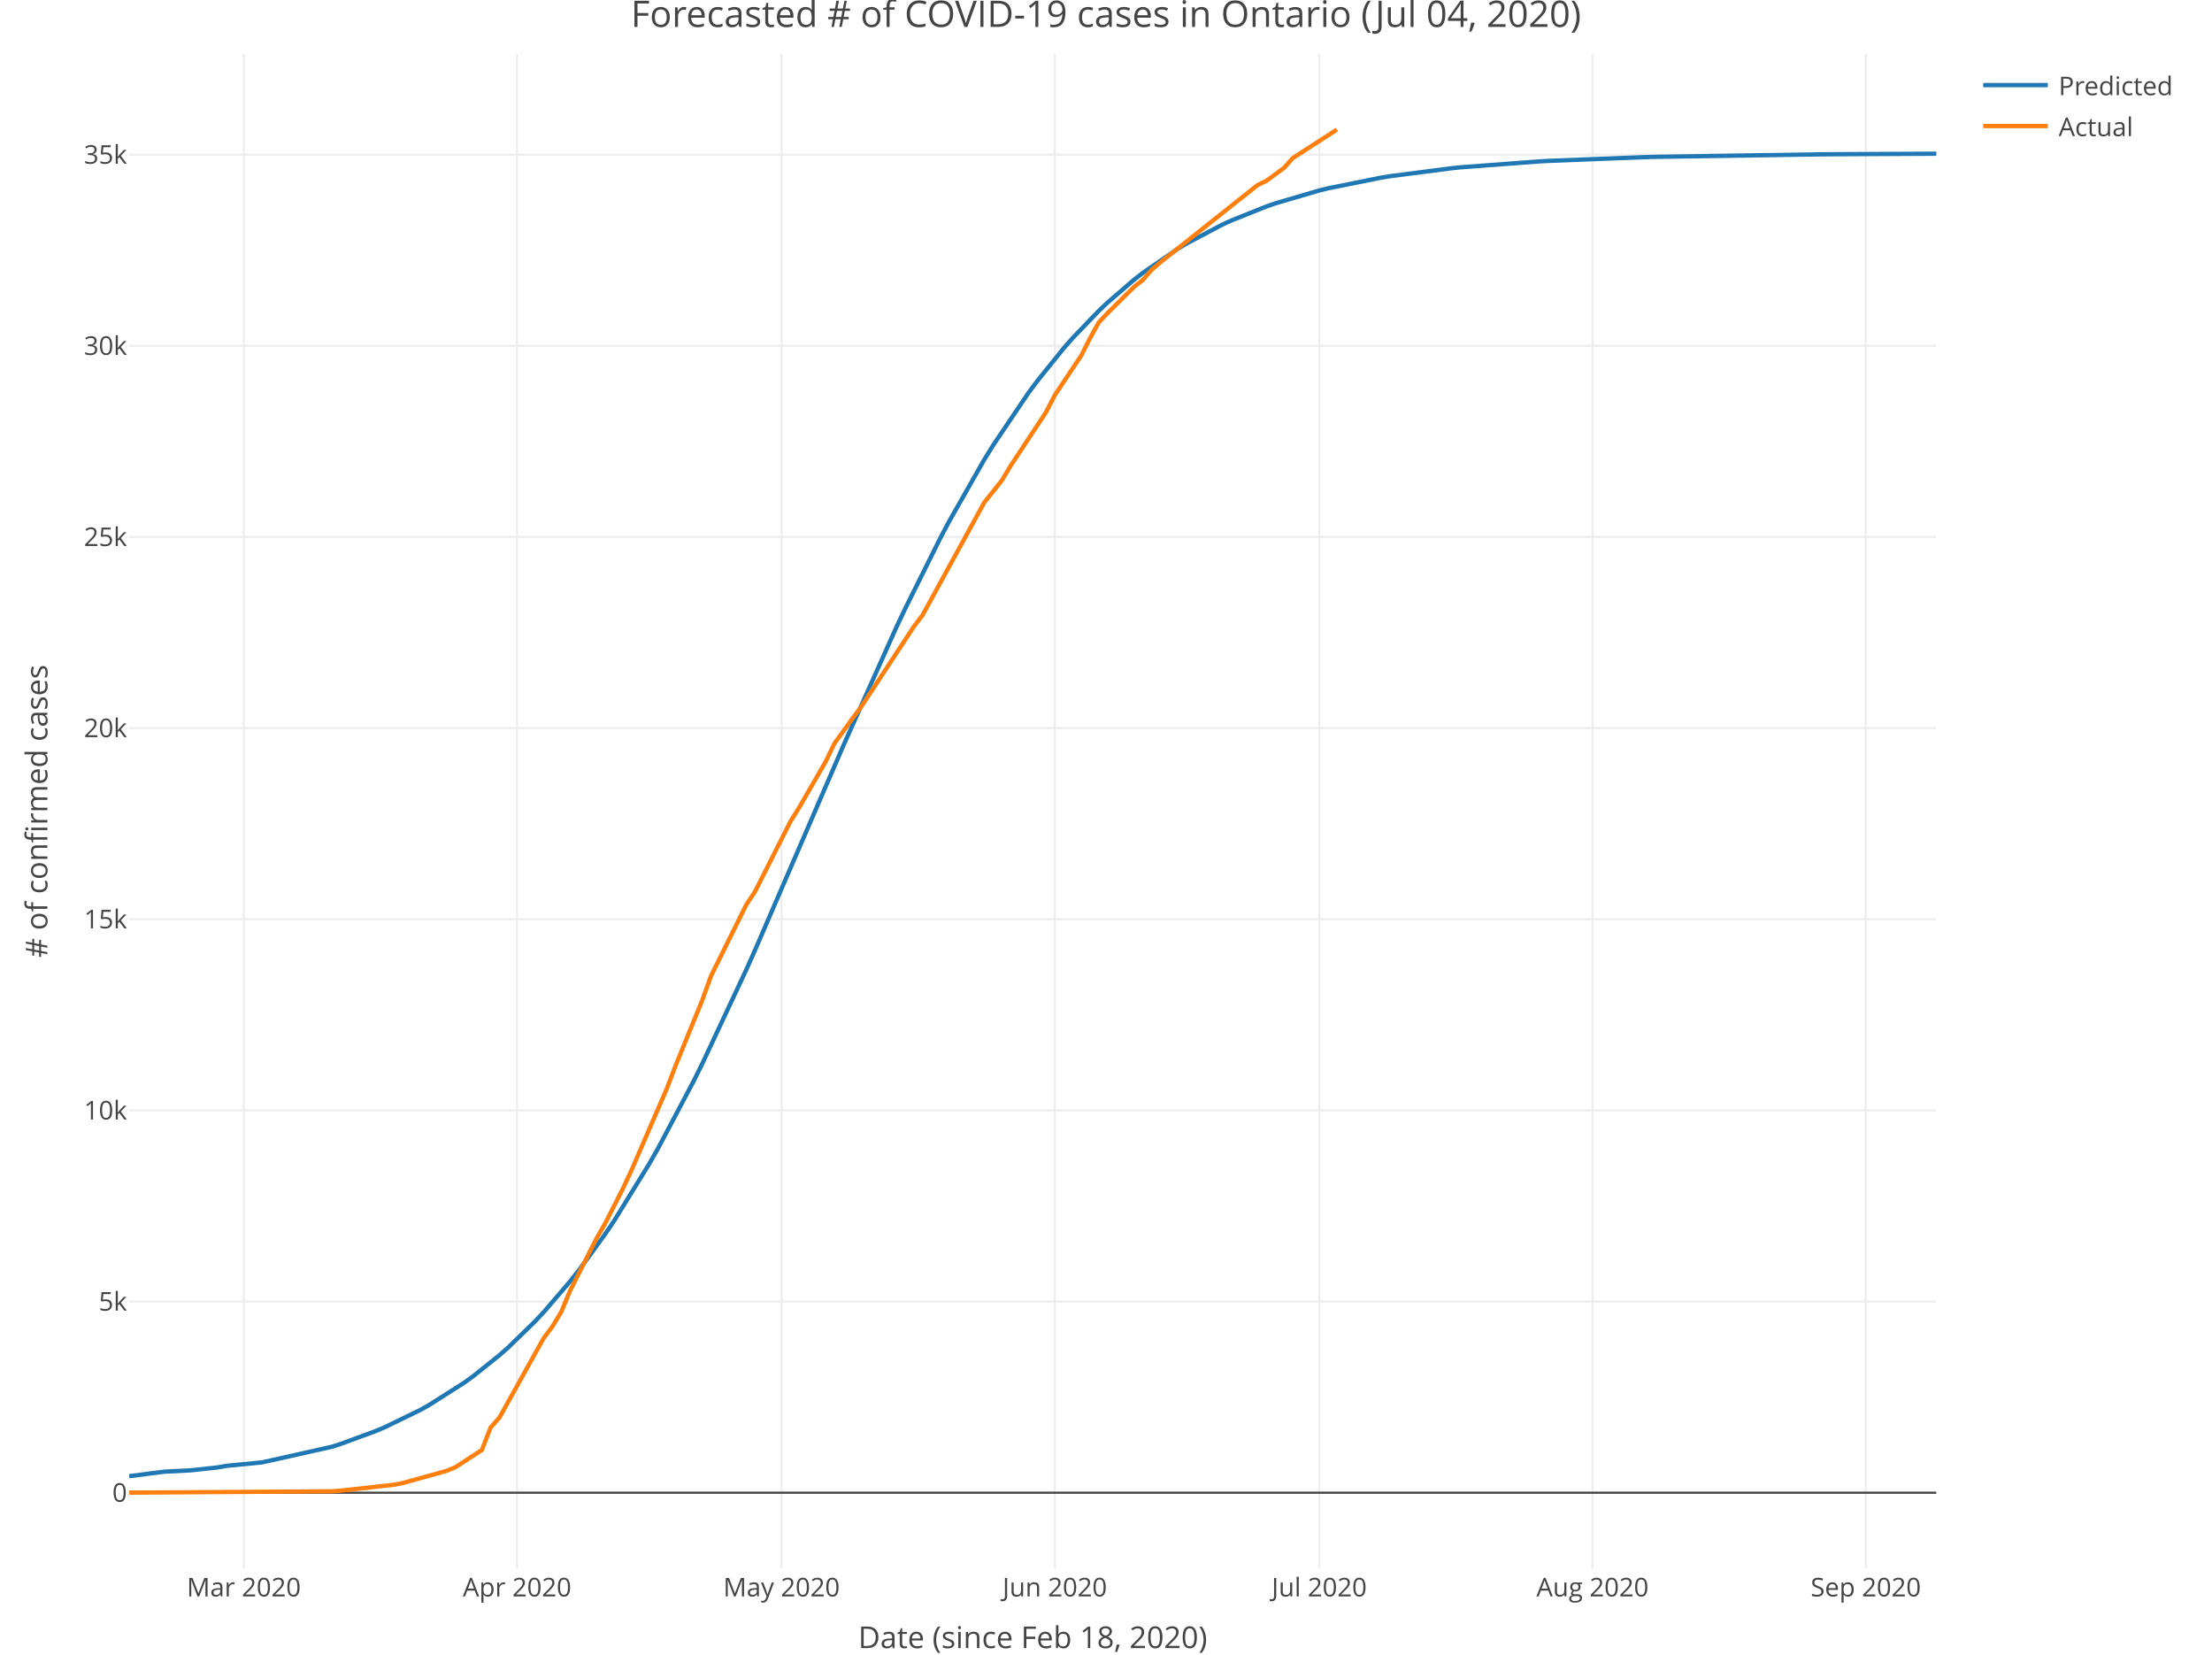
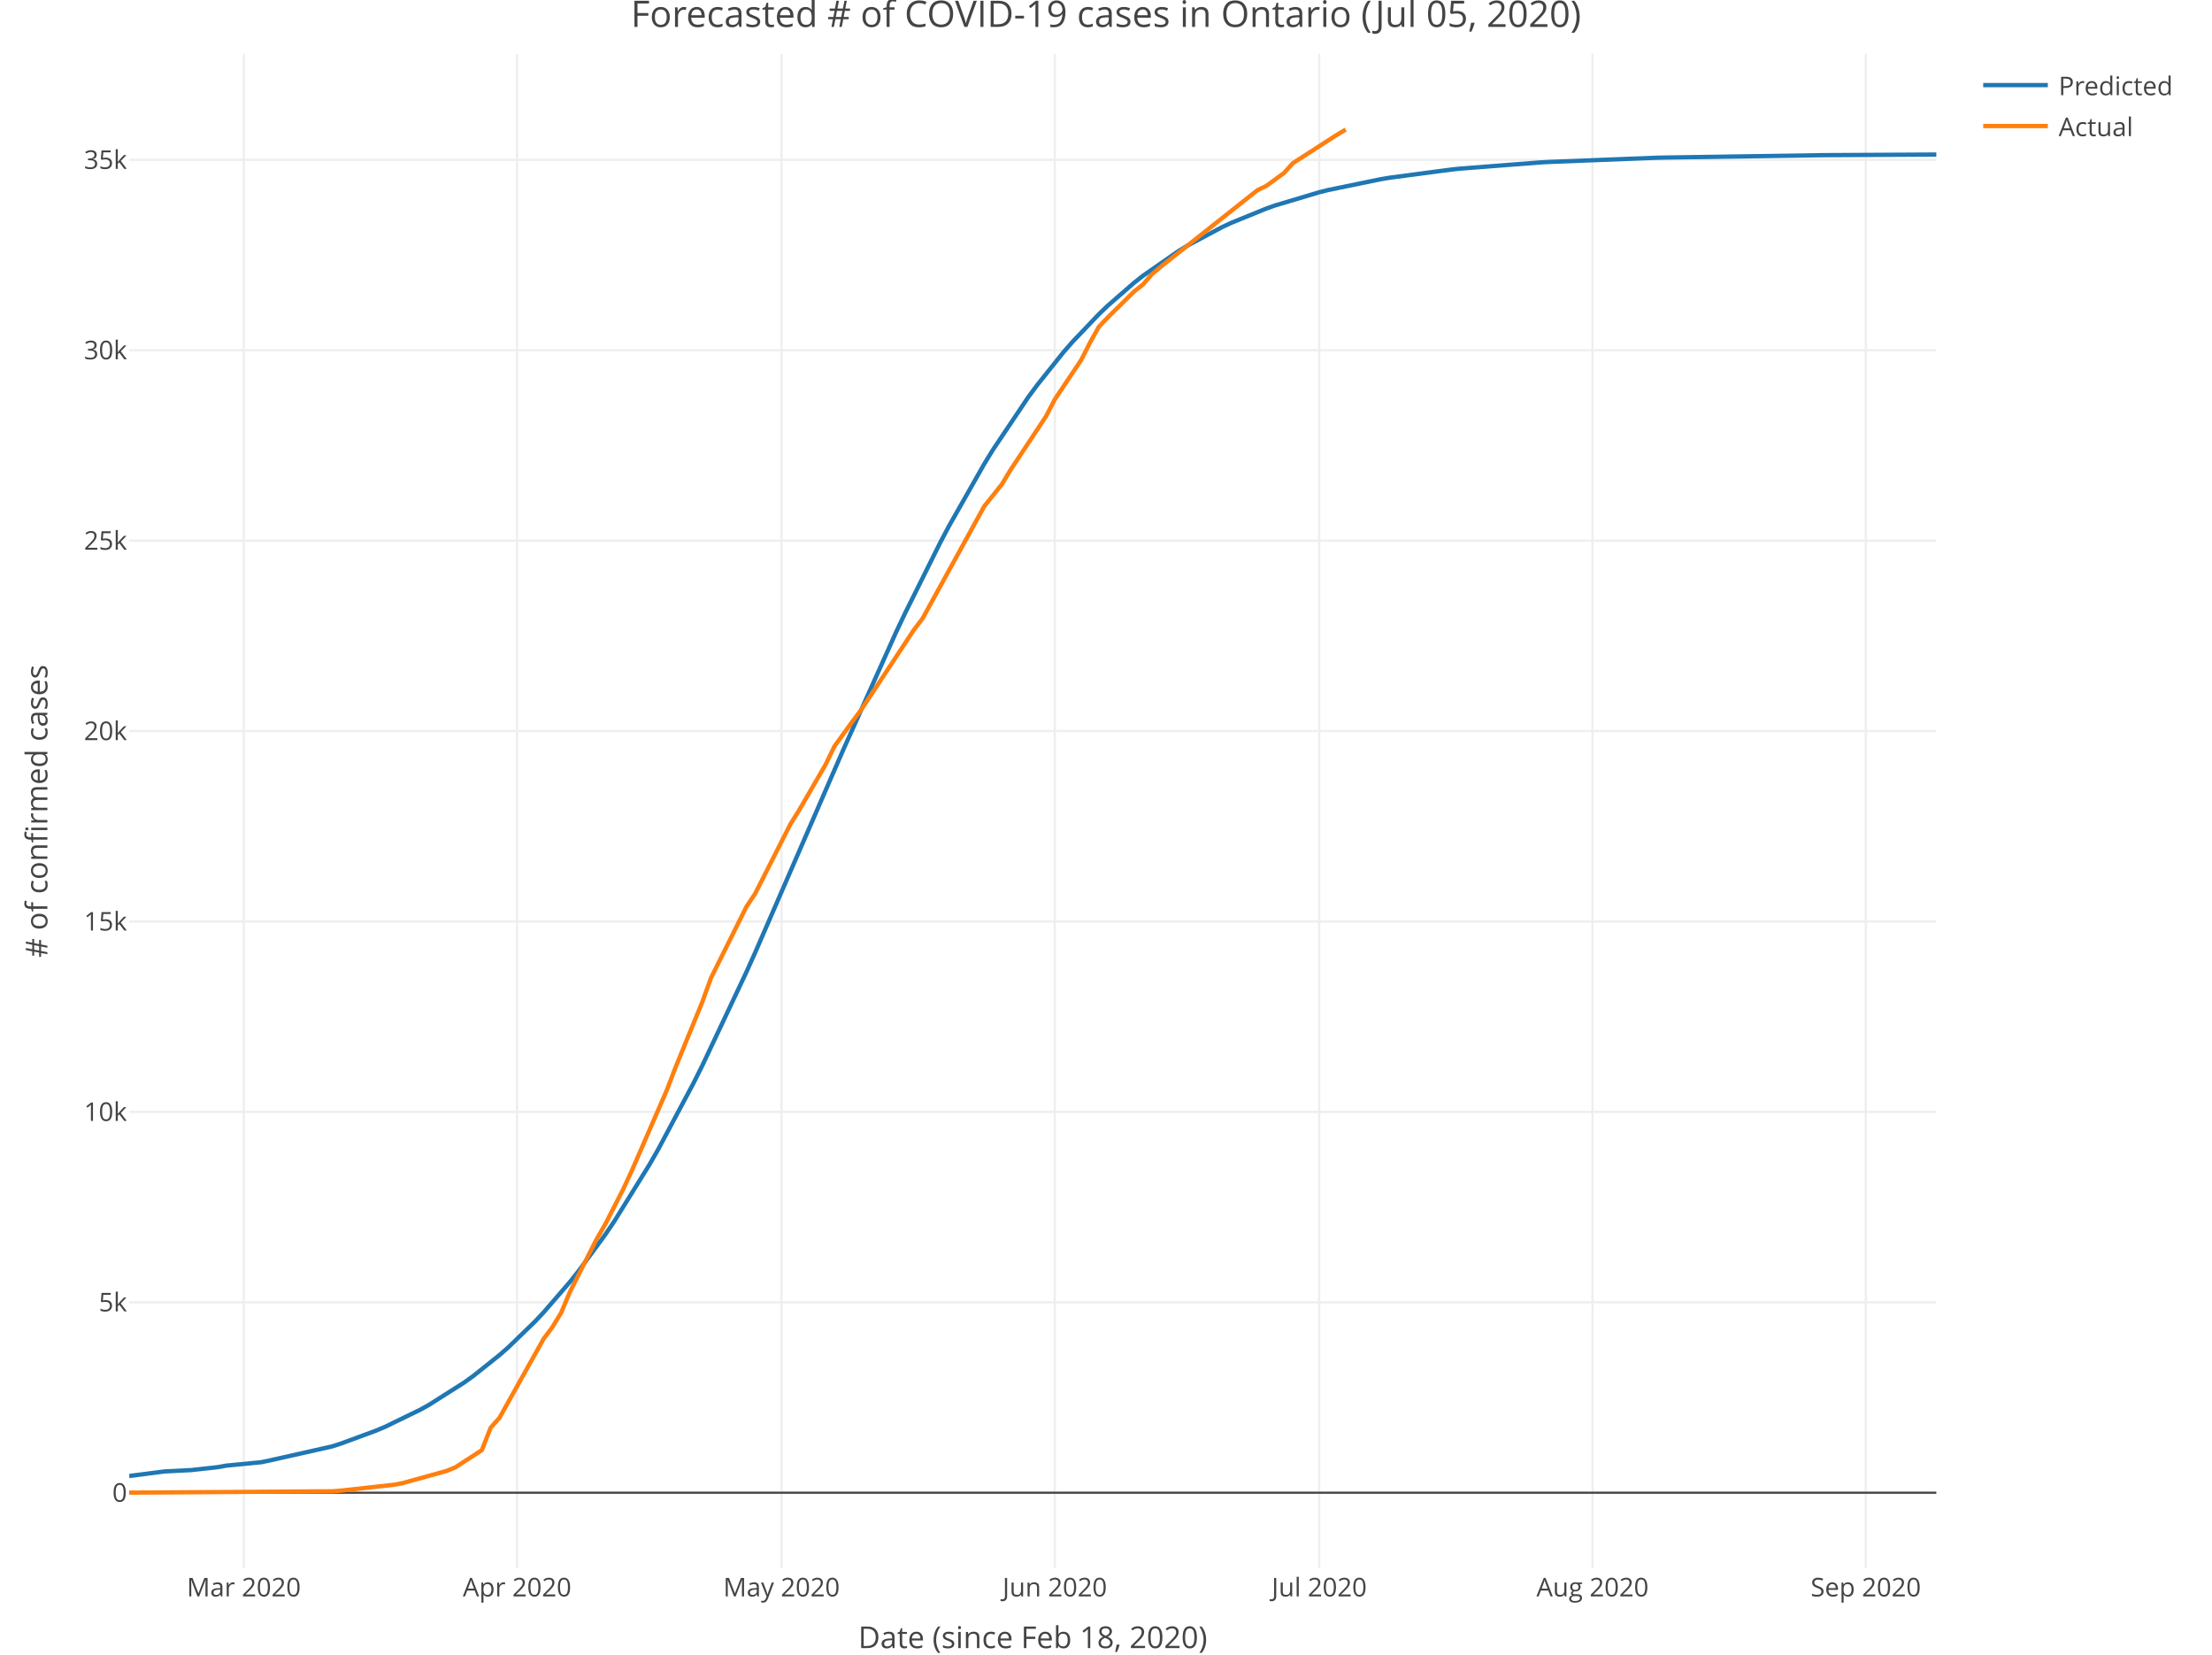
<svg xmlns="http://www.w3.org/2000/svg" class="main-svg" width="1027" height="768" style="" viewBox="0 0 1027 768">
  <rect x="0" y="0" width="1027" height="768" style="fill: rgb(255, 255, 255); fill-opacity: 1;" />
-   <defs id="defs-e4a74b">
+   <defs id="defs-c171b5">
    <g class="clips">
-       <clipPath id="clipe4a74bxyplot" class="plotclip">
+       <clipPath id="clipc171b5xyplot" class="plotclip">
        <rect width="839" height="703" />
      </clipPath>
-       <clipPath class="axesclip" id="clipe4a74bx">
+       <clipPath class="axesclip" id="clipc171b5x">
        <rect x="60" y="0" width="839" height="768" />
      </clipPath>
-       <clipPath class="axesclip" id="clipe4a74by">
+       <clipPath class="axesclip" id="clipc171b5y">
        <rect x="0" y="25" width="1027" height="703" />
      </clipPath>
-       <clipPath class="axesclip" id="clipe4a74bxy">
+       <clipPath class="axesclip" id="clipc171b5xy">
        <rect x="60" y="25" width="839" height="703" />
      </clipPath>
    </g>
    <g class="gradients" />
  </defs>
  <g class="bglayer" />
  <g class="layer-below">
    <g class="imagelayer" />
    <g class="shapelayer" />
  </g>
  <g class="cartesianlayer">
    <g class="subplot xy">
      <g class="layer-subplot">
        <g class="shapelayer" />
        <g class="imagelayer" />
      </g>
      <g class="gridlayer">
        <g class="x">
          <path class="xgrid crisp" transform="translate(113.2,0)" d="M0,25v703" style="stroke: rgb(238, 238, 238); stroke-opacity: 1; stroke-width: 1px;" />
          <path class="xgrid crisp" transform="translate(240.08,0)" d="M0,25v703" style="stroke: rgb(238, 238, 238); stroke-opacity: 1; stroke-width: 1px;" />
          <path class="xgrid crisp" transform="translate(362.86,0)" d="M0,25v703" style="stroke: rgb(238, 238, 238); stroke-opacity: 1; stroke-width: 1px;" />
          <path class="xgrid crisp" transform="translate(489.73,0)" d="M0,25v703" style="stroke: rgb(238, 238, 238); stroke-opacity: 1; stroke-width: 1px;" />
          <path class="xgrid crisp" transform="translate(612.51,0)" d="M0,25v703" style="stroke: rgb(238, 238, 238); stroke-opacity: 1; stroke-width: 1px;" />
          <path class="xgrid crisp" transform="translate(739.39,0)" d="M0,25v703" style="stroke: rgb(238, 238, 238); stroke-opacity: 1; stroke-width: 1px;" />
          <path class="xgrid crisp" transform="translate(866.26,0)" d="M0,25v703" style="stroke: rgb(238, 238, 238); stroke-opacity: 1; stroke-width: 1px;" />
        </g>
        <g class="y">
-           <path class="ygrid crisp" transform="translate(0,604.14)" d="M60,0h839" style="stroke: rgb(238, 238, 238); stroke-opacity: 1; stroke-width: 1px;" />
-           <path class="ygrid crisp" transform="translate(0,515.42)" d="M60,0h839" style="stroke: rgb(238, 238, 238); stroke-opacity: 1; stroke-width: 1px;" />
-           <path class="ygrid crisp" transform="translate(0,426.69)" d="M60,0h839" style="stroke: rgb(238, 238, 238); stroke-opacity: 1; stroke-width: 1px;" />
-           <path class="ygrid crisp" transform="translate(0,337.97)" d="M60,0h839" style="stroke: rgb(238, 238, 238); stroke-opacity: 1; stroke-width: 1px;" />
-           <path class="ygrid crisp" transform="translate(0,249.24)" d="M60,0h839" style="stroke: rgb(238, 238, 238); stroke-opacity: 1; stroke-width: 1px;" />
-           <path class="ygrid crisp" transform="translate(0,160.52)" d="M60,0h839" style="stroke: rgb(238, 238, 238); stroke-opacity: 1; stroke-width: 1px;" />
-           <path class="ygrid crisp" transform="translate(0,71.79)" d="M60,0h839" style="stroke: rgb(238, 238, 238); stroke-opacity: 1; stroke-width: 1px;" />
+           <path class="ygrid crisp" transform="translate(0,604.48)" d="M60,0h839" style="stroke: rgb(238, 238, 238); stroke-opacity: 1; stroke-width: 1px;" />
+           <path class="ygrid crisp" transform="translate(0,516.1)" d="M60,0h839" style="stroke: rgb(238, 238, 238); stroke-opacity: 1; stroke-width: 1px;" />
+           <path class="ygrid crisp" transform="translate(0,427.72)" d="M60,0h839" style="stroke: rgb(238, 238, 238); stroke-opacity: 1; stroke-width: 1px;" />
+           <path class="ygrid crisp" transform="translate(0,339.33)" d="M60,0h839" style="stroke: rgb(238, 238, 238); stroke-opacity: 1; stroke-width: 1px;" />
+           <path class="ygrid crisp" transform="translate(0,250.95)" d="M60,0h839" style="stroke: rgb(238, 238, 238); stroke-opacity: 1; stroke-width: 1px;" />
+           <path class="ygrid crisp" transform="translate(0,162.57)" d="M60,0h839" style="stroke: rgb(238, 238, 238); stroke-opacity: 1; stroke-width: 1px;" />
+           <path class="ygrid crisp" transform="translate(0,74.19)" d="M60,0h839" style="stroke: rgb(238, 238, 238); stroke-opacity: 1; stroke-width: 1px;" />
        </g>
      </g>
      <g class="zerolinelayer">
        <path class="yzl zl crisp" transform="translate(0,692.87)" d="M60,0h839" style="stroke: rgb(68, 68, 68); stroke-opacity: 1; stroke-width: 1px;" />
      </g>
      <path class="xlines-below" />
      <path class="ylines-below" />
      <g class="overlines-below" />
      <g class="xaxislayer-below" />
      <g class="yaxislayer-below" />
      <g class="overaxes-below" />
-       <g class="plot" transform="translate(60, 25)" clip-path="url('#clipe4a74bxyplot')">
+       <g class="plot" transform="translate(60, 25)" clip-path="url('#clipc171b5xyplot')">
        <g class="scatterlayer mlayer">
-           <g class="trace scatter trace8e0725" style="stroke-miterlimit: 2; opacity: 1;">
+           <g class="trace scatter traceab8df1" style="stroke-miterlimit: 2; opacity: 1;">
            <g class="fills" />
            <g class="errorbars" />
            <g class="lines">
-               <path class="js-line" d="M0,660.19L16.37,658.09L28.65,657.47L40.93,656.14L45.02,655.41L61.39,653.82L65.48,652.95L94.13,646.52L98.22,645.21L114.6,639.18L118.69,637.45L135.06,629.49L139.15,627.21L155.52,616.8L159.61,613.85L171.89,604.02L175.99,600.41L188.26,588.49L192.36,584.13L204.63,569.83L208.73,564.65L221,547.77L225.1,541.7L241.47,515.15L245.56,507.95L261.93,477.03L266.02,468.8L286.49,425.1L290.58,415.94L327.41,330.68L331.51,321.21L356.06,266.39L360.16,257.72L376.53,224.83L380.62,217.1L396.99,188.33L401.08,181.7L417.45,157.42L421.55,151.91L433.82,136.68L437.92,132.02L450.2,119.24L454.29,115.37L466.57,104.8L470.66,101.61L487.03,90.36L491.12,87.9L507.49,79.27L511.59,77.39L527.96,70.83L532.05,69.41L552.51,63.41L556.6,62.41L581.16,57.47L585.25,56.8L613.9,53.1L618,52.68L654.83,49.9L658.92,49.68L703.94,47.92L708.03,47.81L785.8,46.63L789.89,46.6L839,46.34" style="vector-effect: non-scaling-stroke; fill: none; stroke: rgb(31, 119, 180); stroke-opacity: 1; stroke-width: 2px; opacity: 1;" />
+               <path class="js-line" d="M0,660.11L16.37,657.99L28.65,657.37L40.93,656.03L45.02,655.3L61.39,653.7L65.48,652.83L94.13,646.39L98.22,645.08L114.6,639.05L118.69,637.32L135.06,629.37L139.15,627.1L155.52,616.72L159.61,613.78L171.89,603.99L175.99,600.4L188.26,588.54L192.36,584.2L204.63,570L208.73,564.84L221,548.08L225.1,542.05L241.47,515.69L245.56,508.55L261.93,477.87L266.02,469.7L286.49,426.32L290.58,417.23L327.41,332.46L331.51,323.04L356.06,268.39L360.16,259.74L376.53,226.87L380.62,219.13L396.99,190.32L401.08,183.66L417.45,159.28L421.55,153.74L433.82,138.4L437.92,133.71L450.2,120.83L454.29,116.91L466.57,106.23L470.66,103.01L487.03,91.62L491.12,89.13L507.49,80.37L511.59,78.46L527.96,71.8L532.05,70.35L552.51,64.24L556.6,63.21L581.16,58.16L585.25,57.48L613.9,53.69L618,53.27L654.83,50.41L658.92,50.18L708.03,48.26L712.13,48.15L785.8,47.03L789.89,47L839,46.73" style="vector-effect: non-scaling-stroke; fill: none; stroke: rgb(31, 119, 180); stroke-opacity: 1; stroke-width: 2px; opacity: 1;" />
            </g>
            <g class="points" />
            <g class="text" />
          </g>
-           <g class="trace scatter tracee4bbe9" style="stroke-miterlimit: 2; opacity: 1;">
+           <g class="trace scatter trace6c1c1b" style="stroke-miterlimit: 2; opacity: 1;">
            <g class="fills" />
            <g class="errorbars" />
            <g class="lines">
-               <path class="js-line" d="M0,667.83L94.13,667.21L98.22,666.91L122.78,664.18L126.87,663.41L147.34,657.72L151.43,656.03L159.61,650.71L163.71,648.05L167.8,637.59L171.89,632.98L192.36,596.21L196.45,590.73L200.54,584L204.63,574.24L216.91,549.9L221,542.78L229.19,526.74L233.28,517.98L249.65,480.16L253.75,469.41L266.02,439.33L270.12,427.97L286.49,394.93L290.58,388.77L306.95,356.39L311.04,349.82L323.32,328.56L327.41,320.1L335.6,308.74L339.69,303.28L364.25,265.89L368.34,260.49L396.99,208.2L401.08,203.11L405.18,197.93L409.27,191.13L425.64,166.34L429.73,158.42L442.01,140.01L446.1,131.93L450.2,124.57L454.29,120.26L466.57,108.12L470.66,104.89L474.75,100.17L478.84,96.67L523.86,60.9L527.96,58.93L536.14,52.93L540.23,48.37L560.7,35.15" style="vector-effect: non-scaling-stroke; fill: none; stroke: rgb(255, 127, 14); stroke-opacity: 1; stroke-width: 2px; opacity: 1;" />
+               <path class="js-line" d="M0,667.83L94.13,667.21L98.22,666.91L122.78,664.19L126.87,663.43L147.34,657.76L151.43,656.08L159.61,650.77L163.71,648.12L167.8,637.71L171.89,633.12L192.36,596.49L196.45,591.03L200.54,584.33L204.63,574.61L216.91,550.35L221,543.27L229.19,527.29L233.28,518.55L249.65,480.88L253.75,470.17L266.02,440.21L270.12,428.9L286.49,395.98L290.58,389.85L306.95,357.59L311.04,351.05L323.32,329.87L327.41,321.44L335.6,310.13L339.69,304.68L364.25,267.44L368.34,262.07L396.99,209.97L401.08,204.9L405.18,199.74L409.27,192.97L425.64,168.27L429.73,160.39L442.01,142.04L446.1,134L450.2,126.66L454.29,122.37L466.57,110.28L470.66,107.06L474.75,102.36L478.84,98.87L523.86,63.24L527.96,61.28L536.14,55.3L540.23,50.76L560.7,37.59L564.79,35.15" style="vector-effect: non-scaling-stroke; fill: none; stroke: rgb(255, 127, 14); stroke-opacity: 1; stroke-width: 2px; opacity: 1;" />
            </g>
            <g class="points" />
            <g class="text" />
          </g>
        </g>
      </g>
      <g class="overplot" />
      <path class="xlines-above crisp" style="fill: none;" d="M0,0" />
      <path class="ylines-above crisp" style="fill: none;" d="M0,0" />
      <g class="overlines-above" />
      <g class="xaxislayer-above">
        <g class="xtick">
          <text text-anchor="middle" x="0" y="741" transform="translate(113.2,0)" style="font-family: 'Open Sans', verdana, arial, sans-serif; font-size: 12px; fill: rgb(68, 68, 68); fill-opacity: 1; white-space: pre;">Mar 2020</text>
        </g>
        <g class="xtick">
          <text text-anchor="middle" x="0" y="741" transform="translate(240.08,0)" style="font-family: 'Open Sans', verdana, arial, sans-serif; font-size: 12px; fill: rgb(68, 68, 68); fill-opacity: 1; white-space: pre;">Apr 2020</text>
        </g>
        <g class="xtick">
          <text text-anchor="middle" x="0" y="741" transform="translate(362.86,0)" style="font-family: 'Open Sans', verdana, arial, sans-serif; font-size: 12px; fill: rgb(68, 68, 68); fill-opacity: 1; white-space: pre;">May 2020</text>
        </g>
        <g class="xtick">
          <text text-anchor="middle" x="0" y="741" transform="translate(489.73,0)" style="font-family: 'Open Sans', verdana, arial, sans-serif; font-size: 12px; fill: rgb(68, 68, 68); fill-opacity: 1; white-space: pre;">Jun 2020</text>
        </g>
        <g class="xtick">
          <text text-anchor="middle" x="0" y="741" transform="translate(612.51,0)" style="font-family: 'Open Sans', verdana, arial, sans-serif; font-size: 12px; fill: rgb(68, 68, 68); fill-opacity: 1; white-space: pre;">Jul 2020</text>
        </g>
        <g class="xtick">
          <text text-anchor="middle" x="0" y="741" transform="translate(739.39,0)" style="font-family: 'Open Sans', verdana, arial, sans-serif; font-size: 12px; fill: rgb(68, 68, 68); fill-opacity: 1; white-space: pre;">Aug 2020</text>
        </g>
        <g class="xtick">
          <text text-anchor="middle" x="0" y="741" transform="translate(866.26,0)" style="font-family: 'Open Sans', verdana, arial, sans-serif; font-size: 12px; fill: rgb(68, 68, 68); fill-opacity: 1; white-space: pre;">Sep 2020</text>
        </g>
      </g>
      <g class="yaxislayer-above">
        <g class="ytick">
          <text text-anchor="end" x="59" y="4.2" transform="translate(0,692.87)" style="font-family: 'Open Sans', verdana, arial, sans-serif; font-size: 12px; fill: rgb(68, 68, 68); fill-opacity: 1; white-space: pre;">0</text>
        </g>
        <g class="ytick">
-           <text text-anchor="end" x="59" y="4.2" transform="translate(0,604.14)" style="font-family: 'Open Sans', verdana, arial, sans-serif; font-size: 12px; fill: rgb(68, 68, 68); fill-opacity: 1; white-space: pre;">5k</text>
-         </g>
-         <g class="ytick">
-           <text text-anchor="end" x="59" y="4.2" transform="translate(0,515.42)" style="font-family: 'Open Sans', verdana, arial, sans-serif; font-size: 12px; fill: rgb(68, 68, 68); fill-opacity: 1; white-space: pre;">10k</text>
-         </g>
-         <g class="ytick">
-           <text text-anchor="end" x="59" y="4.2" transform="translate(0,426.69)" style="font-family: 'Open Sans', verdana, arial, sans-serif; font-size: 12px; fill: rgb(68, 68, 68); fill-opacity: 1; white-space: pre;">15k</text>
-         </g>
-         <g class="ytick">
-           <text text-anchor="end" x="59" y="4.2" transform="translate(0,337.97)" style="font-family: 'Open Sans', verdana, arial, sans-serif; font-size: 12px; fill: rgb(68, 68, 68); fill-opacity: 1; white-space: pre;">20k</text>
-         </g>
-         <g class="ytick">
-           <text text-anchor="end" x="59" y="4.2" transform="translate(0,249.24)" style="font-family: 'Open Sans', verdana, arial, sans-serif; font-size: 12px; fill: rgb(68, 68, 68); fill-opacity: 1; white-space: pre;">25k</text>
-         </g>
-         <g class="ytick">
-           <text text-anchor="end" x="59" y="4.2" transform="translate(0,160.52)" style="font-family: 'Open Sans', verdana, arial, sans-serif; font-size: 12px; fill: rgb(68, 68, 68); fill-opacity: 1; white-space: pre;">30k</text>
-         </g>
-         <g class="ytick">
-           <text text-anchor="end" x="59" y="4.2" transform="translate(0,71.79)" style="font-family: 'Open Sans', verdana, arial, sans-serif; font-size: 12px; fill: rgb(68, 68, 68); fill-opacity: 1; white-space: pre;">35k</text>
+           <text text-anchor="end" x="59" y="4.2" transform="translate(0,604.48)" style="font-family: 'Open Sans', verdana, arial, sans-serif; font-size: 12px; fill: rgb(68, 68, 68); fill-opacity: 1; white-space: pre;">5k</text>
+         </g>
+         <g class="ytick">
+           <text text-anchor="end" x="59" y="4.2" transform="translate(0,516.1)" style="font-family: 'Open Sans', verdana, arial, sans-serif; font-size: 12px; fill: rgb(68, 68, 68); fill-opacity: 1; white-space: pre;">10k</text>
+         </g>
+         <g class="ytick">
+           <text text-anchor="end" x="59" y="4.2" transform="translate(0,427.72)" style="font-family: 'Open Sans', verdana, arial, sans-serif; font-size: 12px; fill: rgb(68, 68, 68); fill-opacity: 1; white-space: pre;">15k</text>
+         </g>
+         <g class="ytick">
+           <text text-anchor="end" x="59" y="4.2" transform="translate(0,339.33)" style="font-family: 'Open Sans', verdana, arial, sans-serif; font-size: 12px; fill: rgb(68, 68, 68); fill-opacity: 1; white-space: pre;">20k</text>
+         </g>
+         <g class="ytick">
+           <text text-anchor="end" x="59" y="4.2" transform="translate(0,250.95)" style="font-family: 'Open Sans', verdana, arial, sans-serif; font-size: 12px; fill: rgb(68, 68, 68); fill-opacity: 1; white-space: pre;">25k</text>
+         </g>
+         <g class="ytick">
+           <text text-anchor="end" x="59" y="4.2" transform="translate(0,162.57)" style="font-family: 'Open Sans', verdana, arial, sans-serif; font-size: 12px; fill: rgb(68, 68, 68); fill-opacity: 1; white-space: pre;">30k</text>
+         </g>
+         <g class="ytick">
+           <text text-anchor="end" x="59" y="4.2" transform="translate(0,74.19)" style="font-family: 'Open Sans', verdana, arial, sans-serif; font-size: 12px; fill: rgb(68, 68, 68); fill-opacity: 1; white-space: pre;">35k</text>
        </g>
      </g>
      <g class="overaxes-above" />
    </g>
  </g>
  <g class="polarlayer" />
  <g class="ternarylayer" />
  <g class="geolayer" />
  <g class="funnelarealayer" />
  <g class="pielayer" />
  <g class="treemaplayer" />
  <g class="sunburstlayer" />
  <g class="glimages" />
-   <defs id="topdefs-e4a74b">
+   <defs id="topdefs-c171b5">
    <g class="clips" />
-     <clipPath id="legende4a74b">
+     <clipPath id="legendc171b5">
      <rect width="101" height="48" x="0" y="0" />
    </clipPath>
  </defs>
  <g class="layer-above">
    <g class="imagelayer" />
    <g class="shapelayer" />
  </g>
  <g class="infolayer">
    <g class="legend" pointer-events="all" transform="translate(915.78, 25)">
      <rect class="bg" shape-rendering="crispEdges" style="stroke: rgb(68, 68, 68); stroke-opacity: 1; fill: rgb(255, 255, 255); fill-opacity: 1; stroke-width: 0px;" width="101" height="48" x="0" y="0" />
-       <g class="scrollbox" transform="translate(0, 0)" clip-path="url('#legende4a74b')">
+       <g class="scrollbox" transform="translate(0, 0)" clip-path="url('#legendc171b5')">
        <g class="groups">
          <g class="traces" style="opacity: 1;" transform="translate(0, 14.5)">
            <text class="legendtext user-select-none" text-anchor="start" x="40" y="4.68" style="font-family: 'Open Sans', verdana, arial, sans-serif; font-size: 12px; fill: rgb(68, 68, 68); fill-opacity: 1; white-space: pre;">Predicted</text>
            <g class="layers" style="opacity: 1;">
              <g class="legendfill" />
              <g class="legendlines">
                <path class="js-line" d="M5,0h30" style="fill: none; stroke: rgb(31, 119, 180); stroke-opacity: 1; stroke-width: 2px;" />
              </g>
              <g class="legendsymbols">
                <g class="legendpoints" />
              </g>
            </g>
            <rect class="legendtoggle" pointer-events="all" x="0" y="-9.5" width="95.891" height="19" style="cursor: pointer; fill: rgb(0, 0, 0); fill-opacity: 0;" />
          </g>
          <g class="traces" style="opacity: 1;" transform="translate(0, 33.5)">
            <text class="legendtext user-select-none" text-anchor="start" x="40" y="4.68" style="font-family: 'Open Sans', verdana, arial, sans-serif; font-size: 12px; fill: rgb(68, 68, 68); fill-opacity: 1; white-space: pre;">Actual</text>
            <g class="layers" style="opacity: 1;">
              <g class="legendfill" />
              <g class="legendlines">
                <path class="js-line" d="M5,0h30" style="fill: none; stroke: rgb(255, 127, 14); stroke-opacity: 1; stroke-width: 2px;" />
              </g>
              <g class="legendsymbols">
                <g class="legendpoints" />
              </g>
            </g>
            <rect class="legendtoggle" pointer-events="all" x="0" y="-9.5" width="95.891" height="19" style="cursor: pointer; fill: rgb(0, 0, 0); fill-opacity: 0;" />
          </g>
        </g>
      </g>
      <rect class="scrollbar" rx="20" ry="3" width="0" height="0" style="fill: rgb(128, 139, 164); fill-opacity: 1;" x="0" y="0" />
    </g>
    <g class="g-gtitle">
-       <text class="gtitle" x="513.5" y="12.5" text-anchor="middle" dy="0em" style="font-family: 'Open Sans', verdana, arial, sans-serif; font-size: 17px; fill: rgb(68, 68, 68); opacity: 1; font-weight: normal; white-space: pre;">Forecasted # of COVID-19 cases in Ontario (Jul 04, 2020)</text>
+       <text class="gtitle" x="513.5" y="12.5" text-anchor="middle" dy="0em" style="font-family: 'Open Sans', verdana, arial, sans-serif; font-size: 17px; fill: rgb(68, 68, 68); opacity: 1; font-weight: normal; white-space: pre;">Forecasted # of COVID-19 cases in Ontario (Jul 05, 2020)</text>
    </g>
    <g class="g-xtitle" transform="translate(0,-15)">
      <text class="xtitle" x="479.5" y="780" text-anchor="middle" style="font-family: 'Open Sans', verdana, arial, sans-serif; font-size: 14px; fill: rgb(68, 68, 68); opacity: 1; font-weight: normal; white-space: pre;">Date (since Feb 18, 2020)</text>
    </g>
    <g class="g-ytitle">
      <text class="ytitle" transform="rotate(-90,22,376.5)" x="22" y="376.5" text-anchor="middle" style="font-family: 'Open Sans', verdana, arial, sans-serif; font-size: 14px; fill: rgb(68, 68, 68); opacity: 1; font-weight: normal; white-space: pre;"># of confirmed cases</text>
    </g>
  </g>
</svg>
